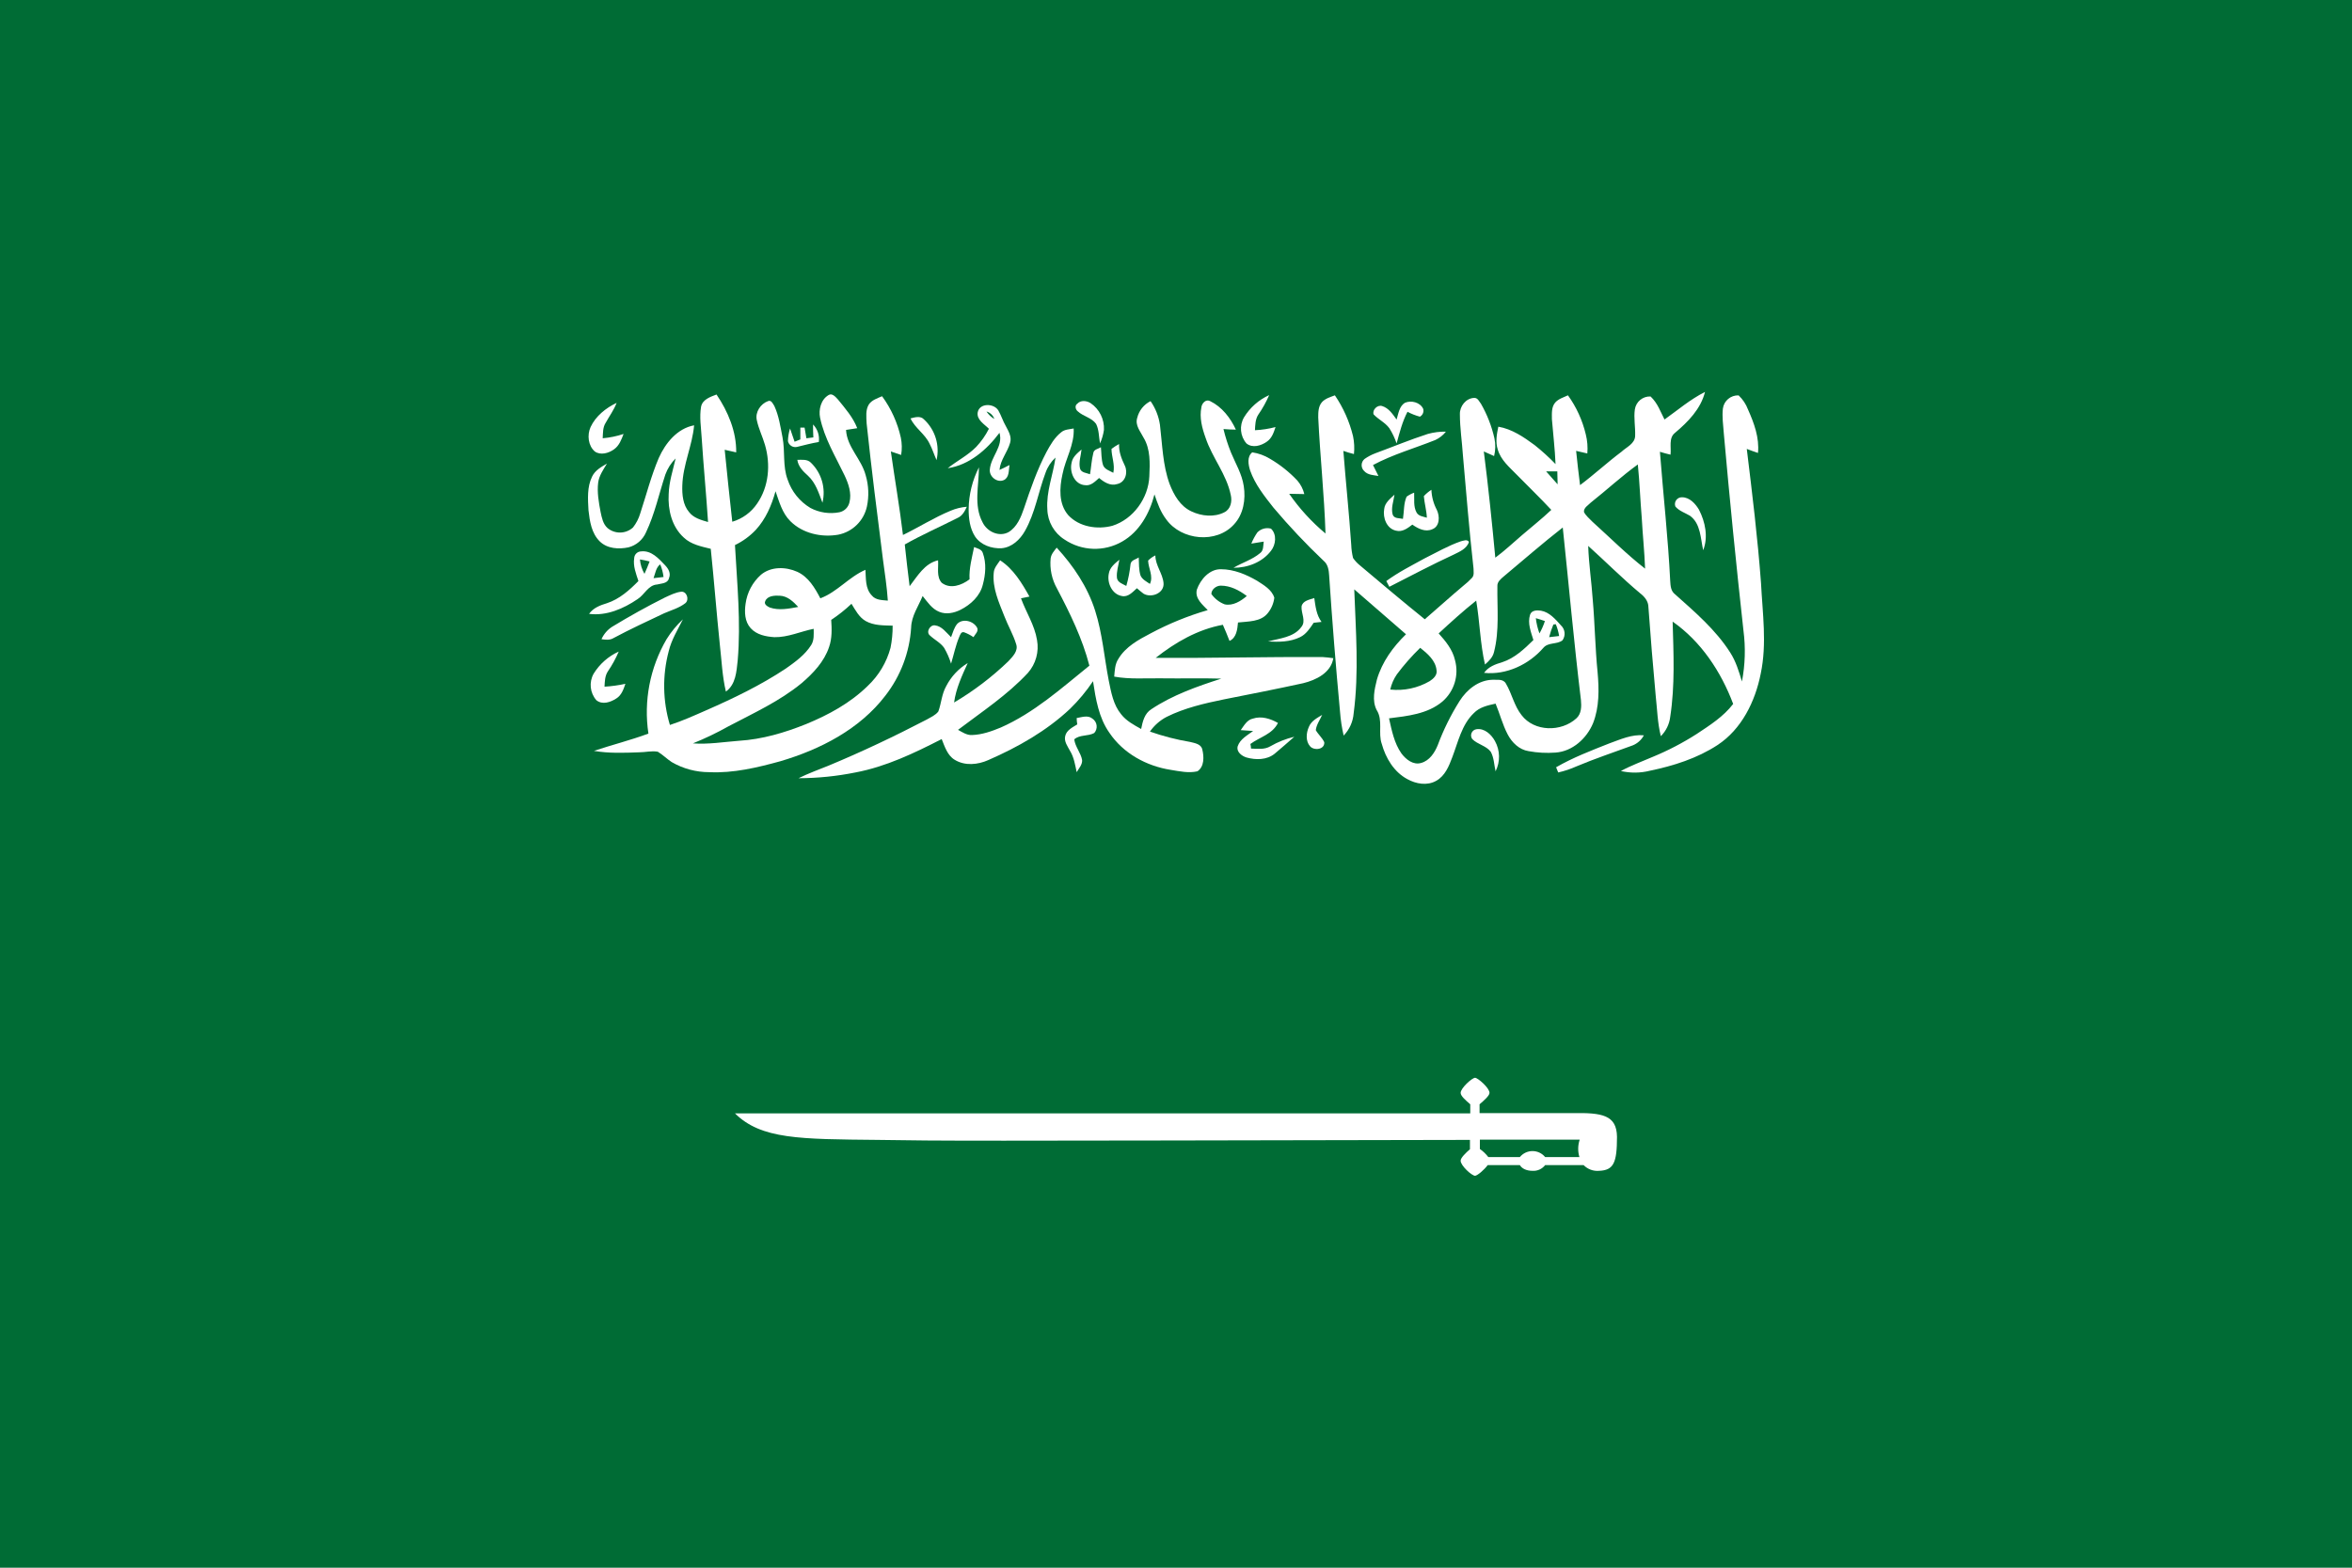
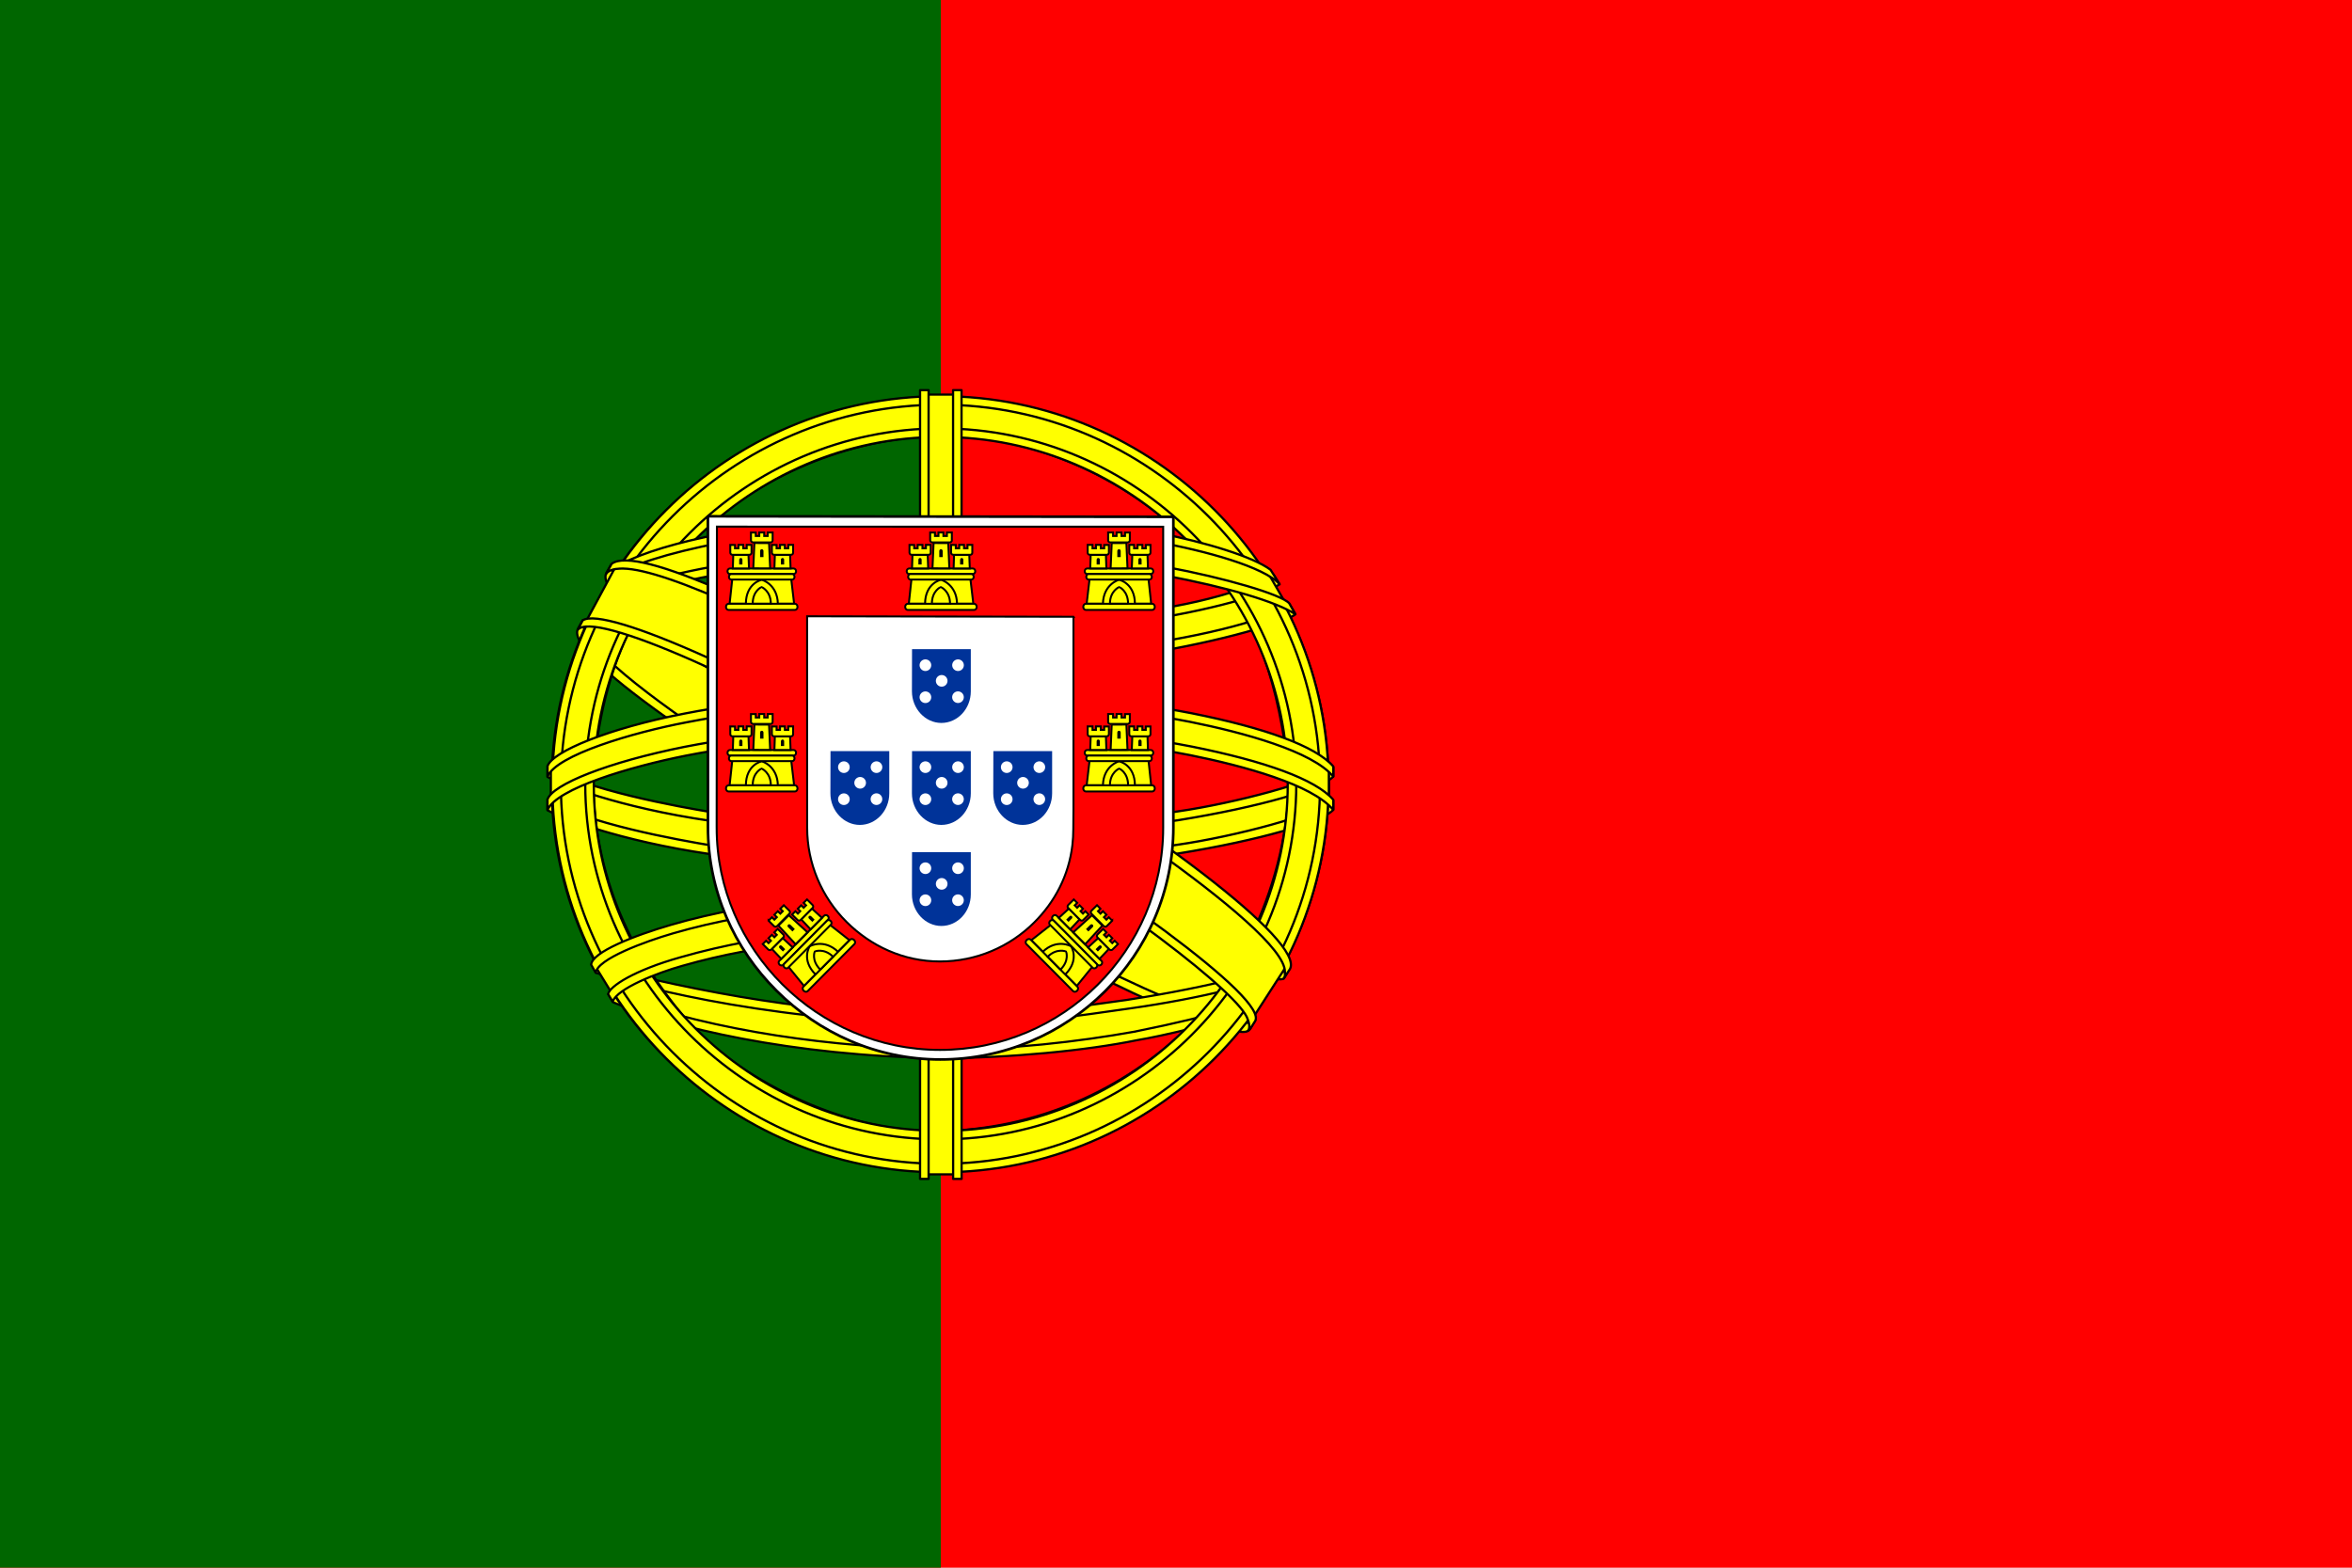
- <svg xmlns="http://www.w3.org/2000/svg" viewBox="0 0 900 600">
-   <path d="M900 600V0H0v600z" fill="#006c35" />
-   <path d="M636.911 160.576c5.1-3.635 9.844-7.712 15.52-10.576-1.622 6.5-6.486 11.457-11.466 15.644-2.548 1.983-1.39 5.618-1.738 8.372a56.044 56.044 0 0 1-4.053-1.1c1.274 16.525 3.127 32.94 3.938 49.465.115 1.873.231 3.856 1.853 5.068 7.643 6.83 15.519 13.55 21.078 22.253 2.2 3.416 3.359 7.271 4.517 11.127a61.162 61.162 0 0 0 .579-19.5q-4.168-37.677-7.528-75.575c-.231-3.085-.695-6.28-.347-9.364a5.831 5.831 0 0 1 6.022-5.068 14.487 14.487 0 0 1 3.591 5.4c2.316 5.178 4.4 10.8 3.821 16.635-1.389-.44-2.779-.991-4.285-1.542 2.085 17.076 4.17 34.152 5.444 51.338.579 11.568 2.316 23.245-.116 34.7-2.085 10.576-7.3 21.262-16.562 27.321-7.76 5.068-16.793 7.932-25.827 9.805a23.722 23.722 0 0 1-11.119.11c3.822-2.093 8.108-3.635 12.161-5.4a105.889 105.889 0 0 0 16.909-8.813c4.981-3.305 10.192-6.61 13.9-11.458-4.633-12.338-12.277-23.906-23.164-31.508.348 12.119.927 24.458-.926 36.466a12.53 12.53 0 0 1-3.591 7.381c-1.274-5.068-1.389-10.356-1.969-15.534a1667.379 1667.379 0 0 1-2.779-33.821c0-2.313-1.506-4.076-3.243-5.4-6.833-5.729-13.2-12.119-19.8-18.068.232 6.941 1.274 13.771 1.738 20.6.81 9.254.926 18.508 1.853 27.762.579 6.5.694 13.33-1.738 19.5-2.432 5.839-7.875 10.8-14.361 11.238a40.258 40.258 0 0 1-10.308-.551c-3.59-.551-6.37-3.3-7.991-6.39-1.969-3.746-3.011-7.932-4.633-11.788-3.011.661-6.138 1.322-8.339 3.636-4.632 4.406-6.022 11.127-8.223 16.855-1.274 3.415-2.779 7.161-6.138 9.034-3.474 1.983-7.76 1.212-11.118-.661-5.1-2.754-8.223-8.042-9.729-13.44-1.506-4.187.579-9.034-1.969-13-1.853-3.636-.811-7.932.116-11.678 1.969-6.72 6.138-12.449 11.118-17.3l-19.8-17.186c.579 15.864 1.853 31.728-.232 47.482a13.782 13.782 0 0 1-3.822 8.483 60.231 60.231 0 0 1-1.39-9.144q-2.431-26.11-4.169-52.219c-.116-1.984-.463-4.187-2.085-5.509a253.1 253.1 0 0 1-19.225-20.381c-3.475-4.406-7.065-8.923-8.918-14.211-.695-2.2-1.274-5.288.81-6.941a18.117 18.117 0 0 1 6.718 2.424 46.865 46.865 0 0 1 10.539 8.372 12.432 12.432 0 0 1 2.664 5.178c-1.969 0-3.822-.11-5.791-.11a77.027 77.027 0 0 0 13.9 15.2c-.463-14.762-2.085-29.635-2.78-44.4 0-1.983 0-4.186 1.39-5.839 1.274-1.432 3.243-1.983 4.98-2.644a47.975 47.975 0 0 1 6.949 15.644 22.379 22.379 0 0 1 .348 6.83c-1.39-.33-2.78-.771-4.054-1.212.927 12.008 2.2 23.907 3.012 35.915a25.351 25.351 0 0 0 .694 5.067 13.023 13.023 0 0 0 2.664 2.865c8.223 6.94 16.446 13.881 24.785 20.6 4.98-4.3 9.844-8.7 14.825-12.889a27.164 27.164 0 0 0 3.242-2.975c.927-.991.58-2.424.58-3.635-1.622-14.432-2.78-28.864-4.054-43.3-.348-5.288-1.158-10.466-1.158-15.644-.116-3.085 2.316-6.169 5.443-6.279 1.39-.111 1.969 1.432 2.664 2.313a47.8 47.8 0 0 1 5.1 13.11 15.148 15.148 0 0 1-.116 6.83c-1.274-.551-2.664-1.212-3.938-1.762 1.738 13.55 3.127 27.1 4.4 40.651 3.591-2.644 6.834-5.728 10.192-8.593 3.706-3.195 7.644-6.279 11.234-9.694-4.285-4.627-8.8-8.924-13.2-13.441-2.779-2.864-6.138-5.618-7.3-9.7-.927-2.864-.348-5.949.232-8.7 5.211.882 9.728 3.966 13.9 7.051a81.426 81.426 0 0 1 7.991 7.271c-.232-5.729-.927-11.457-1.39-17.186 0-2.2-.232-4.627 1.274-6.39 1.274-1.432 3.243-1.983 4.864-2.754a42.312 42.312 0 0 1 6.834 14.983 22.085 22.085 0 0 1 .579 7.271c-1.39-.331-2.9-.661-4.286-.992.464 4.407.927 8.7 1.506 13.11 5.443-4.076 10.424-8.7 15.867-12.779 1.853-1.763 5.212-3.085 5.212-6.17.116-3.305-.579-6.72-.116-10.025a5.818 5.818 0 0 1 6.022-4.957c2.78 2.644 3.822 5.949 5.328 8.813zm-28.259 31.838c-.927.992-2.664 1.873-2.548 3.526.695 1.432 2.084 2.534 3.243 3.745 6.717 6.06 13.087 12.449 20.152 17.958-.232-6.5-.927-12.89-1.274-19.39-.579-6.83-.811-13.661-1.506-20.491-6.254 4.517-11.929 9.805-18.067 14.652zm-17.025-12.008c1.5 1.653 2.9 3.305 4.4 4.958 0-1.653-.116-3.305-.116-4.958zm-16.215 40.211c-1.158.992-2.548 2.093-2.432 3.746-.116 8.373.811 16.966-1.274 25.118-.463 2.093-1.969 3.525-3.474 4.847-1.854-8.042-1.969-16.3-3.359-24.457-4.98 3.966-9.729 8.263-14.361 12.559 2.663 2.975 5.327 6.17 6.254 10.246a15.505 15.505 0 0 1-4.866 15.864c-5.675 4.737-13.319 5.508-20.383 6.39 1.042 4.627 1.968 9.474 4.748 13.44 1.737 2.314 4.517 4.517 7.528 3.636 3.243-.882 5.212-3.966 6.37-6.831a92.105 92.105 0 0 1 8.337-16.855c2.78-4.407 7.3-8.043 12.624-8.153 1.737.11 4.054-.44 5.1 1.432 2.316 3.856 3.127 8.483 6.022 12.119 4.865 6.389 15.172 6.5 20.963 1.212 1.969-1.763 1.969-4.627 1.738-7.051-2.664-21.923-4.633-44.067-6.95-65.99-7.76 6.059-15.057 12.449-22.585 18.728zm-40.883 37.457a16.79 16.79 0 0 0-2.548 5.839 24.763 24.763 0 0 0 15.056-3.195c1.39-.881 3.011-2.313 2.664-4.186-.348-3.746-3.475-6.39-6.254-8.593a85.5 85.5 0 0 0-8.918 10.135zM317.025 151.212c1.389-.882 2.663.661 3.59 1.652 2.78 3.416 5.791 6.831 7.412 11.017-1.39.22-2.895.441-4.285.661.347 6.61 5.907 11.127 7.528 17.406a24.392 24.392 0 0 1 .463 11.9 14.037 14.037 0 0 1-11 10.8c-6.37 1.1-13.551-.441-18.3-5.178-3.127-3.085-4.286-7.491-5.675-11.457-1.506 5.4-3.707 10.576-7.529 14.762a27.175 27.175 0 0 1-7.991 5.839c.811 14.762 2.316 29.525 1.042 44.177-.463 4.186-.694 9.144-4.516 11.9-1.39-5.839-1.622-11.9-2.317-17.957-1.274-12.229-2.2-24.457-3.474-36.686-3.591-.881-7.528-1.652-10.308-4.3-4.633-4.187-6.138-10.687-5.791-16.636.116-4.627 1.622-9.144 2.664-13.66a16.772 16.772 0 0 0-3.938 6.169c-2.432 7.381-4.053 15.093-7.412 22.144a10.061 10.061 0 0 1-6.717 5.728c-3.707.771-8.108.551-11-2.313-3.127-3.085-3.822-7.712-4.285-11.9-.232-4.3-.579-8.924 1.39-12.89 1.158-2.424 3.59-3.746 5.675-4.957-1.39 2.313-3.012 4.627-3.359 7.271-.463 3.745.232 7.6.926 11.237.464 2.2.927 4.627 2.664 6.169a7.42 7.42 0 0 0 9.729-.22 16.114 16.114 0 0 0 2.779-5.4c2.317-7.051 4.17-14.322 7.065-21.153 2.548-5.728 7.065-11.347 13.551-12.559-.695 7.822-4.285 15.093-4.517 23.025-.116 3.526.232 7.382 2.548 10.136 1.737 2.313 4.633 3.084 7.3 3.856-.694-10.687-1.737-21.373-2.432-32.169-.231-3.966-.926-8.042-.231-12.008.579-2.755 3.59-3.746 5.906-4.627 4.4 6.5 7.644 14.211 7.528 22.143-1.5-.33-2.895-.661-4.4-.991.927 9.144 1.853 18.4 2.9 27.541a17.37 17.37 0 0 0 9.5-6.94c4.517-6.5 5.212-14.983 3.011-22.474-.927-3.195-2.432-6.17-3.127-9.475-.7-3.084 1.506-6.279 4.285-7.271 1.274-.55 1.853.992 2.432 1.873 1.738 3.746 2.317 7.932 3.127 12.008 1.043 5.4 0 11.017 1.969 16.195a20.027 20.027 0 0 0 8.687 10.8 16.839 16.839 0 0 0 11.118 1.653 4.991 4.991 0 0 0 3.822-3.746c.926-3.525-.347-7.161-1.853-10.355-3.475-7.272-7.76-14.212-9.381-22.144-.579-2.864.231-6.83 3.243-8.593z" fill="#fff" />
-   <path d="M476.041 159.7a21.934 21.934 0 0 1 9.613-8.483 43.424 43.424 0 0 1-4.169 7.491c-1.159 1.763-1.159 3.966-1.274 5.949a37.754 37.754 0 0 0 7.875-1.212c-.695 2.094-1.39 4.3-3.359 5.619-2.2 1.542-5.443 2.534-7.759.661a8.634 8.634 0 0 1-.927-10.025zm-143.613-4.853c1.158-1.762 3.359-2.423 5.1-3.2a42.347 42.347 0 0 1 7.181 15.865 18.14 18.14 0 0 1 .116 6.61c-1.274-.441-2.664-.882-3.938-1.322 1.5 10.686 3.359 21.262 4.633 31.948 6.138-2.974 11.813-6.61 18.183-9.254a19.963 19.963 0 0 1 6.254-1.542c-.811 1.762-1.737 3.525-3.59 4.3-6.718 3.415-13.551 6.39-20.153 10.136.58 5.288 1.159 10.686 1.854 15.974 3.011-3.856 5.675-8.7 10.886-9.915.232 2.864-.695 6.279 1.39 8.593 3.243 2.534 7.644.991 10.655-1.322-.231-4.186.927-8.263 1.738-12.339 1.274.551 2.895.771 3.358 2.314 1.39 3.856 1.043 8.152 0 12.008-1.042 4.407-4.632 7.712-8.57 9.695-2.432 1.211-5.444 1.872-8.107.771-2.78-1.1-4.517-3.746-6.37-6.059-1.622 3.966-4.286 7.6-4.4 12.118a47.251 47.251 0 0 1-9.845 26c-9.844 12.89-24.9 20.6-40.188 25.119-8.8 2.423-17.952 4.627-27.217 4.186a28.549 28.549 0 0 1-14.362-3.856c-1.853-1.212-3.474-2.864-5.327-3.966-2.316-.441-4.749.22-7.181.22-5.791.221-11.581.441-17.256-.55 6.949-2.314 14.013-4.077 20.847-6.611a55.378 55.378 0 0 1 6.949-36.134 37.351 37.351 0 0 1 6.254-7.6c-1.969 3.966-4.4 7.822-5.444 12.229a51.829 51.829 0 0 0 .464 28.2c4.748-1.542 9.381-3.635 13.9-5.618 10.539-4.627 20.847-9.585 30.459-15.974 3.591-2.534 7.3-5.178 9.729-9.034 1.158-1.873.927-4.076.927-6.169-4.981.991-9.845 3.305-15.057 3.194-3.242-.22-6.717-.881-9.033-3.415s-2.432-6.169-1.969-9.364a18.062 18.062 0 0 1 5.906-11.127c3.822-3.195 9.5-3.085 13.9-1.1 4.286 1.984 6.718 6.17 8.8 10.136 6.485-2.424 10.886-8.152 17.256-10.907.232 3.305-.116 7.161 2.432 9.805 1.506 1.873 4.054 1.763 6.139 1.983-.348-5.288-1.158-10.466-1.853-15.644-2.2-17.3-4.4-34.7-6.254-52.109-.116-2.533-.464-5.177.81-7.271zm-39.609 75.245c-.579 1.211.811 1.983 1.737 2.423 3.475 1.212 7.3.441 10.887-.22-1.853-1.983-4.054-4.186-7.065-4.3-1.969-.11-4.748 0-5.559 2.094zm25.248 7.16c.232 3.526.347 7.051-.811 10.356-1.853 5.619-6.138 10.136-10.539 13.881-8.455 6.941-18.415 11.458-28.028 16.525a116.5 116.5 0 0 1-13.55 6.5c5.906.441 11.813-.551 17.6-.991 8.918-.551 17.488-3.085 25.711-6.39 8.571-3.525 16.909-8.042 23.627-14.652a31.11 31.11 0 0 0 8.686-14.542 41.364 41.364 0 0 0 .811-8.483c-3.475-.11-7.181 0-10.308-1.763-2.548-1.432-3.938-4.186-5.443-6.61a56.986 56.986 0 0 1-7.76 6.169zm94.159-82.735c1.274-1.432 3.59-1.212 5.1-.221a11.663 11.663 0 0 1 5.1 10.246 19.248 19.248 0 0 1-1.506 5.178c-.463-2.534-.347-5.178-1.5-7.491-1.737-2.424-4.98-2.865-7.065-4.848-.824-.661-1.171-2.203-.129-2.864z" fill="#fff" />
-   <path d="M459.711 155.839c.232-1.543 1.737-3.195 3.359-2.314 4.517 2.2 7.759 6.39 9.844 10.907-1.621 0-3.243-.11-4.748-.22a63.172 63.172 0 0 0 2.895 9.033c1.737 4.187 4.17 8.153 4.864 12.78.811 5.067-.115 10.8-3.706 14.652-6.717 7.491-20.152 6.169-25.943-1.873-2.2-2.864-3.358-6.169-4.517-9.584-1.853 7.271-5.79 14.321-12.392 18.067a20.858 20.858 0 0 1-22-.771 14.1 14.1 0 0 1-6.6-11.568c-.463-6.83 2.2-13.22 3.127-19.83a14.493 14.493 0 0 0-3.822 5.839c-2.779 7.381-3.937 15.313-7.875 22.254-1.853 3.3-4.98 6.279-8.918 6.61-3.822.22-7.992-1.212-10.192-4.517-1.969-3.085-2.432-6.83-2.432-10.466a36.283 36.283 0 0 1 3.938-15.974c0 6.94-2.085 14.542 1.389 21.042 1.738 3.635 6.37 5.728 9.961 3.745 3.243-1.983 4.748-5.728 5.906-9.143 2.433-7.272 4.98-14.653 8.571-21.483 1.5-2.754 3.127-5.619 5.675-7.6 1.274-1.1 3.127-1.1 4.748-1.432.348 6.17-3.127 11.568-4.285 17.517-1.158 5.178-1.506 11.347 2.2 15.644 4.169 4.516 11.118 5.618 16.909 4.076 7.991-2.534 13.782-10.576 14.13-18.949.231-4.958.463-10.356-2.2-14.762-1.158-2.314-3.359-4.738-2.432-7.6a9.691 9.691 0 0 1 5.1-6.39 21.348 21.348 0 0 1 3.59 9.034c.927 7.6 1.042 15.423 3.706 22.694 1.622 4.187 4.054 8.483 8.339 10.466 3.938 1.873 8.8 2.314 12.624.331 2.432-1.212 3.011-4.186 2.432-6.61-1.621-7.932-7.064-14.212-9.612-21.813-1.39-3.856-2.433-7.822-1.622-11.788zm77.829-1.653c2.432-1.1 5.907-.22 7.065 2.314a2.616 2.616 0 0 1-1.274 2.974 22.19 22.19 0 0 1-4.749-1.872c-1.968 3.745-3.011 7.932-4.169 12.118a27.292 27.292 0 0 0-2.78-5.839c-1.621-2.2-4.169-3.305-6.022-5.288-.579-1.763 1.5-3.746 3.243-3.195 2.548.771 4.053 3.085 5.559 5.178.695-2.313 1.042-5.068 3.127-6.39zm-311.548 9.254c1.969-4.186 5.791-7.271 9.961-9.254-1.043 2.755-2.78 5.068-4.17 7.6-1.158 1.763-1.042 3.966-1.158 5.949a34.345 34.345 0 0 0 7.991-1.653c-.81 2.094-1.621 4.407-3.59 5.839-2.085 1.543-5.212 2.424-7.412.882-2.548-2.203-3.014-6.278-1.622-9.363z" fill="#fff" />
-   <path d="M374.122 157.822c.695-3.636 6.139-3.526 7.876-.771 1.158 1.983 1.737 4.076 2.895 6.059 1.043 1.983 2.317 4.076 1.622 6.39-1.043 3.635-3.706 6.5-4.054 10.355 1.274-.551 2.548-1.212 3.822-1.873-.347 1.983 0 4.627-2.085 5.729-2.548 1.212-5.675-1.212-5.443-3.966.347-4.957 5.212-8.813 3.706-14.1-4.864 6.5-11.582 12.338-19.805 13.55 3.591-2.864 7.644-4.847 10.887-8.152a29.28 29.28 0 0 0 4.865-6.941c-1.738-1.762-4.749-3.415-4.286-6.279zm3.359-.331a9.135 9.135 0 0 0 3.011 2.865 4.5 4.5 0 0 0-3.011-2.865zm-29.07 2.644c1.737-.44 3.822-1.1 5.212.441a16.253 16.253 0 0 1 4.748 15.534c-.926-2.094-1.621-4.3-2.664-6.28-1.737-3.746-5.559-5.949-7.3-9.7zm-37.293 2.314a8.03 8.03 0 0 1 2.2 6.72c-2.779.441-5.559 1.212-8.338 1.873a2.889 2.889 0 0 1-3.475-2.2 17.682 17.682 0 0 1 .811-4.848c.579 1.653 1.158 3.3 1.737 5.068.695-.331 1.506-.551 2.2-.881v-4.517h1.621c.232 1.322.463 2.754.695 4.076.926-.11 1.737-.22 2.664-.331-.116-1.652-.116-3.305-.116-4.957zm235.224 3.635a24.528 24.528 0 0 1 6.949-.881 11.169 11.169 0 0 1-4.053 3.195c-7.992 3.195-16.215 5.508-23.859 9.584.695 1.433 1.39 2.755 2.085 4.187-1.853-.331-4.054-.331-5.443-1.873a3.089 3.089 0 0 1 .115-4.627 18.561 18.561 0 0 1 4.17-2.2c6.6-2.424 13.2-5.178 20.036-7.382zm-121.029 5.729a21.484 21.484 0 0 1 2.9-1.873c-.116 2.975.926 5.619 2.2 8.263s.232 6.389-2.895 7.05c-2.664.882-5.1-.771-6.949-2.313-1.506 1.322-3.127 3.085-5.328 2.754-4.053-.22-6.022-4.957-5.211-8.483.347-2.313 2.2-3.745 3.822-5.178-.232 2.424-1.159 4.848-.58 7.271.464 1.653 2.433 1.653 3.822 2.2.464-2.644.579-5.4 1.274-8.153.232-1.432 1.969-1.542 2.9-2.2.231 2.314.116 4.627.811 6.83.579 1.653 2.548 2.2 3.937 2.975.695-3.195-.695-6.169-.695-9.144zM305.1 176c1.738 0 3.822-.33 5.212 1.1a16.016 16.016 0 0 1 4.4 15.313c-1.39-3.635-2.548-7.6-5.559-10.355-1.853-1.652-3.71-3.525-4.053-6.058zm239.737 13.881a14.985 14.985 0 0 1 2.895-2.424 17.881 17.881 0 0 0 2.085 7.712c1.158 2.423 1.158 6.279-1.738 7.381-2.663 1.212-5.443-.221-7.644-1.763-1.737 1.322-3.821 2.975-6.254 2.314-3.59-.772-5.1-4.958-4.517-8.263.232-2.424 2.317-3.966 3.938-5.508-.347 2.534-1.39 5.067-.695 7.6.579 1.653 2.548 1.322 3.938 1.653.463-2.865.232-5.839 1.39-8.483a11.861 11.861 0 0 1 2.895-1.542c.116 2.533-.347 5.288.927 7.6.811 1.432 2.548 1.542 3.938 1.983-.116-2.754-.927-5.508-1.159-8.262zm96.243 3.966a2.617 2.617 0 0 1 2.548-3.526c2.9 0 5.1 2.424 6.486 4.737 2.432 4.738 3.59 10.466 1.622 15.534-1.043-4.517-.927-10.246-5.1-13.22-1.853-1.1-4.054-1.763-5.56-3.525zm-159.943 9.915a5.338 5.338 0 0 1 5.212-1.433c2.316 2.2 1.853 6.17 0 8.483-3.359 4.407-8.918 6.5-14.361 6.5 3.358-1.983 7.18-3.085 10.192-5.618 1.389-.992 1.158-2.865 1.389-4.407-1.621.22-3.243.551-4.748.771a22.265 22.265 0 0 1 2.316-4.3zm77.829 3.415c1.043-.221 2.432-.882 3.127.22-.81 2.644-3.59 3.746-5.791 4.847-8.338 3.856-16.446 8.153-24.669 12.339-.347-.771-.81-1.432-1.158-2.2 4.633-3.415 9.729-5.949 14.709-8.7 4.633-2.314 9.034-4.848 13.782-6.5zm-156.932 6.5c.232-1.653 1.39-2.865 2.317-4.077 6.369 6.941 11.813 14.983 14.708 24.127 2.78 8.7 3.475 17.847 5.212 26.771.927 4.517 1.737 9.254 4.749 12.889 1.968 2.534 4.864 4.076 7.644 5.619.579-2.865 1.274-5.949 3.937-7.6 8.107-5.4 17.489-8.7 26.754-11.677-7.528-.221-15.172 0-22.7-.111-6.138-.11-12.277.441-18.3-.661.231-2.313.231-4.737 1.621-6.83 2.78-4.627 7.644-7.271 12.277-9.695a113.428 113.428 0 0 1 21.889-8.923c-1.969-2.093-4.98-4.407-4.169-7.822 1.39-3.966 4.864-7.932 9.265-7.822 4.865 0 9.613 1.983 13.782 4.407 2.548 1.652 5.675 3.415 6.6 6.5a11.511 11.511 0 0 1-2.548 5.949c-2.664 3.305-7.412 3.084-11.35 3.525-.232 2.644-.579 5.839-3.243 7.051a138.064 138.064 0 0 0-2.548-6.17c-9.613 1.763-18.183 6.72-25.711 12.669 21.31.111 42.505-.44 63.815-.33 1.39.11 2.779.22 4.169.441-.926 5.618-6.6 8.372-11.581 9.584-10.076 2.2-20.153 4.187-30.229 6.17-7.528 1.542-15.172 3.305-22 6.72a17.906 17.906 0 0 0-6.37 5.618 92.647 92.647 0 0 0 15.4 3.966c1.737.441 4.169.771 4.633 2.865.694 2.754.81 6.61-1.854 8.372-3.358.772-6.833 0-10.191-.55-9.266-1.433-18.184-6.28-23.511-14.212-4.054-5.729-5.212-12.89-6.254-19.72a66.174 66.174 0 0 1-8.8 10.576c-9.034 8.483-19.921 14.652-31.271 19.61-3.938 1.763-8.918 2.313-12.856-.11-2.779-1.653-3.822-5.068-4.98-7.932-10.539 5.4-21.31 10.576-33.008 12.779a111.33 111.33 0 0 1-21.773 2.2c3.822-1.873 7.759-3.305 11.581-4.847 12.74-5.288 25.248-11.237 37.525-17.627 1.506-.881 3.359-1.652 4.4-3.084 1.158-3.195 1.274-6.61 3.011-9.695a22.076 22.076 0 0 1 8.223-8.814c-2.2 4.848-4.516 9.805-5.211 15.093a112.433 112.433 0 0 0 20.731-15.754c1.621-1.762 3.938-3.966 3.011-6.61-1.158-3.745-3.127-7.05-4.517-10.686-2.084-5.288-4.632-10.8-4.053-16.635.115-1.873 1.5-3.305 2.432-4.737 5.1 3.3 8.339 8.7 11.234 13.881-1.042.22-2.2.44-3.243.661 1.969 5.4 5.212 10.245 6.138 15.974a14.976 14.976 0 0 1-3.474 12.559c-7.876 8.483-17.6 14.873-26.754 21.813 1.622.882 3.359 2.093 5.328 1.983 3.822-.11 7.528-1.432 11-2.864 12.74-5.619 23.164-14.983 33.935-23.686-2.664-10.356-7.412-20.05-12.393-29.525a19.652 19.652 0 0 1-2.432-11.567zm61.5 13.66a11.091 11.091 0 0 0 5.1 3.966c3.127.661 6.138-1.211 8.455-3.194-2.9-2.2-6.255-3.966-9.961-3.966-1.737 0-3.59 1.432-3.59 3.194zm-220.864-13.66a2.727 2.727 0 0 1 2.664-2.644c3.938-.441 6.717 2.754 9.149 5.288 1.274 1.322 2.317 3.084 1.506 4.957-.463 2.093-2.9 1.983-4.517 2.424-3.474.22-4.864 3.966-7.528 5.618-5.328 3.636-11.929 6.5-18.531 5.619 1.622-2.314 4.286-3.305 6.834-4.076 4.748-1.543 8.57-4.958 12.045-8.483-.927-2.864-2.085-5.729-1.622-8.7zm2.2.44a13.389 13.389 0 0 0 1.737 5.509 81.937 81.937 0 0 0 1.969-4.738 36.657 36.657 0 0 0-3.705-.771zm5.211 7.161c1.274-.11 2.548-.33 3.822-.44a17.649 17.649 0 0 0-1.274-4.848c-1.621 1.212-1.853 3.415-2.548 5.288z" fill="#fff" />
-   <path d="M439.327 214.558a9.711 9.711 0 0 1 2.78-1.983c0 3.856 2.779 6.83 3.127 10.576.347 3.856-4.633 5.839-7.644 4.076-.926-.661-1.737-1.432-2.548-2.093-1.621 1.432-3.359 3.525-5.791 2.975-3.706-.661-5.675-4.958-4.98-8.483.348-2.424 2.316-3.966 4.054-5.4-.348 2.314-1.158 4.517-.927 6.941.232 1.763 2.2 2.314 3.59 3.085a48.835 48.835 0 0 0 1.622-8.373c.232-1.542 2.085-1.763 3.127-2.534.116 2.314 0 4.737.695 6.941.695 1.542 2.316 2.313 3.59 3.195 1.39-2.975-.579-5.949-.695-8.924zm-184.844 14.101c1.969-.881 4.054-1.983 6.255-2.2 2.084-.11 3.127 3.085 1.5 4.407-2.432 1.873-5.327 2.644-8.107 3.856-6.486 3.084-12.972 6.059-19.341 9.474-1.39.881-3.128.661-4.633.441a10.975 10.975 0 0 1 4.053-4.738c6.723-4.079 13.44-7.824 20.273-11.24zm243.563 3.416c.464-2.2 3.012-2.534 4.865-3.195.463 3.195.811 6.5 2.779 9.144-1.042.11-2.084.22-3.011.33-1.39 2.093-2.895 4.407-5.212 5.508-3.822 1.873-8.107 1.873-12.276 1.653 4.4-1.212 9.844-1.542 12.74-5.508 1.969-2.314-.116-5.288.115-7.932zm87.442 3.194c.579-1.762 2.664-1.762 4.17-1.542 3.243.551 5.559 3.305 7.644 5.619a4.338 4.338 0 0 1 .579 5.728c-2.085 1.653-5.444.661-7.3 2.865-5.559 6.389-14.129 10.466-22.7 9.584 1.622-2.313 4.285-3.305 6.949-4.076 4.749-1.542 8.455-5.068 11.929-8.483-.926-3.085-2.316-6.39-1.274-9.695zm2.2 1.322a25.272 25.272 0 0 0 1.39 5.839 24.707 24.707 0 0 0 2.084-4.737c-1.157-.441-2.431-.771-3.473-1.102zm6.717 2.424a34.2 34.2 0 0 0-1.621 4.847c1.274-.11 2.548-.33 3.822-.44a20.233 20.233 0 0 0-1.274-4.517c-.232 0-.694.11-.926.11zm-228.042-.33c2.2-2.094 6.138-.992 7.528 1.542.695 1.432-.811 2.534-1.39 3.635a15.8 15.8 0 0 0-3.59-1.872c-1.159-.331-1.506.991-1.854 1.762-1.389 3.3-2.084 6.831-3.127 10.246a28.519 28.519 0 0 0-2.663-6.059c-1.39-1.983-3.707-3.085-5.444-4.738-1.621-1.322.116-4.186 1.969-3.855 2.664.33 4.285 2.754 6.138 4.516.695-1.762 1.159-3.745 2.433-5.177zm-139.212 19.169a21.931 21.931 0 0 1 9.612-8.483 44.366 44.366 0 0 1-4.169 7.6c-1.158 1.763-1.158 3.856-1.274 5.839a49.825 49.825 0 0 0 7.991-1.1c-.695 2.093-1.5 4.406-3.474 5.618-2.2 1.432-5.328 2.534-7.644.661a8.857 8.857 0 0 1-1.042-10.135zm184.843 16.965c1.969-.33 4.286-1.211 6.023.221a3.668 3.668 0 0 1 .695 5.508c-2.432 1.322-5.559.551-7.644 2.424.347 2.864 2.548 5.178 3.011 7.932.116 1.763-1.274 3.195-2.084 4.627-.58-2.754-1.043-5.729-2.548-8.152-.927-1.763-2.317-3.526-1.854-5.619.464-2.314 2.9-3.415 4.633-4.517a14.443 14.443 0 0 1-.232-2.424zm88.832 3.416c.927-2.314 3.127-3.416 5.1-4.627-.811 1.872-2.2 3.745-2.432 5.838.926 1.653 2.432 2.865 3.243 4.628.231 2.864-3.938 3.305-5.444 1.542-1.737-1.983-1.5-5.068-.463-7.381zM479.4 275.04c3.243-1.1 6.717 0 9.613 1.652-2.085 4.3-6.949 5.4-10.54 8.042a9.2 9.2 0 0 1 .232 1.763c2.548.11 5.212.441 7.412-.881a34.305 34.305 0 0 1 9.15-3.636c-2.548 2.2-4.98 4.407-7.528 6.5-3.012 2.424-7.181 2.424-10.771 1.432-1.737-.55-3.938-2.093-3.359-4.3.927-2.754 3.706-4.187 5.907-5.839-1.622-.11-3.127-.22-4.749-.331 1.274-1.758 2.433-3.962 4.633-4.402zm83.967 7.822a2.378 2.378 0 0 1 1.506-3.746c3.127-.551 5.791 1.983 7.181 4.517a12.389 12.389 0 0 1 .231 11.567c-.579-2.533-.579-5.177-1.853-7.491-1.737-2.313-4.98-2.754-7.065-4.847zm52.465 1.652c4.286-1.542 8.571-3.525 13.2-3.085a8.414 8.414 0 0 1-4.285 3.856c-7.18 2.644-14.477 5.068-21.542 8.043a36.523 36.523 0 0 1-6.949 2.313c-.231-.661-.579-1.322-.81-1.983 6.485-3.746 13.434-6.39 20.383-9.144zm-13.997 141.514h-35.672v-3.382c1.611-1.393 3.8-3.283 3.8-4.377 0-1.89-4.487-5.769-5.523-5.769-1.151 0-5.523 3.979-5.523 5.769 0 1.194 1.956 2.885 3.567 4.277l.115.1v3.481H281.25c10.011 9.947 24.855 9.848 54.658 10.146 26.581.4 26.466.4 226.573 0v3.581c-1.611 1.393-3.567 3.283-3.567 4.377 0 1.89 4.257 5.769 5.523 5.769.806 0 3.452-2.188 4.833-4.078h12.312c.806 1.392 2.647 2.188 4.833 2.188a5.645 5.645 0 0 0 4.833-2.188h14.729a7.361 7.361 0 0 0 5.869 2.188c5.638-.2 6.9-3.083 6.9-13.03-.115-8.356-5.753-9.251-16.915-9.052zm2.531 16.81h-13.118a6.247 6.247 0 0 0-9.665 0H569.5a14.382 14.382 0 0 0-3.222-3.083v-3.581h38.2a11.008 11.008 0 0 0-.112 6.664z" fill="#fff" />
+ <svg xmlns="http://www.w3.org/2000/svg" xmlns:xlink="http://www.w3.org/1999/xlink" width="600" height="400">
+   <rect width="600" height="400" fill="#f00" />
+   <rect width="240" height="400" fill="#060" />
+   <g fill="#ff0" fill-rule="evenodd" stroke="#000" stroke-width="0.573" stroke-linecap="round" stroke-linejoin="round">
+     <path d="m318.24,262.04c-30.21-0.91-168.74-87.38-169.69-101.15l7.65-12.757c13.741,19.966,155.36,104.06,169.27,101.08l-7.23,12.823" />
+     <path d="m154.59,146.4c-2.71,7.294,36.149,31.318,82.903,59.754,46.752,28.434,87.065,46.006,90.053,43.486,0.183-0.325,1.47-2.541,1.352-2.523-0.56,0.844-1.923,1.11-4.051,0.497-12.631-3.643-45.575-18.765-86.374-43.506-40.798-24.743-76.294-47.544-81.811-57.232-0.384-0.671-0.657-1.896-0.601-2.849l-0.134-0.002-1.175,2.053-0.161,0.322h-0.001zm164.36,116.04c-0.512,0.93-1.468,0.96-3.282,0.761-11.3-1.251-45.589-17.925-86.162-42.213-47.21-28.26-86.2-54.01-81.97-60.74l1.151-2.035,0.227,0.071c-3.804,11.405,76.948,57.578,81.702,60.522,46.724,28.947,86.115,45.851,89.601,41.458l-1.268,2.181v-0.002z" />
+     <path d="m240.17,169.23c30.237-0.239,67.55-4.132,89.023-12.69l-4.627-7.517c-12.692,7.025-50.21,11.644-84.652,12.335-40.736-0.375-69.49-4.168-83.897-13.835l-4.367,8.005c26.484,11.207,53.623,13.587,88.52,13.703" />
+     <path d="m330.44,156.71c-0.739,1.182-14.743,6.011-35.373,9.575-13.988,2.132-32.234,3.955-55.004,3.978-21.633,0.02-39.305-1.52-52.684-3.333-21.656-3.396-32.833-8.12-36.965-9.79,0.395-0.786,0.649-1.337,1.03-2.071,11.895,4.736,23.124,7.592,36.279,9.616,13.291,1.8,30.75,3.362,52.276,3.342,22.664-0.023,40.709-1.984,54.616-4.053,21.155-3.412,32.711-7.803,34.334-9.842l1.494,2.579h-0.002zm-4.06-7.623c-2.293,1.841-13.718,5.893-33.819,9.103-13.415,1.923-30.472,3.643-52.265,3.664-20.704,0.02-37.619-1.375-50.485-3.249-20.414-2.666-31.279-7.475-35.196-8.878,0.39-0.674,0.787-1.342,1.194-2.014,3.048,1.535,13.533,5.791,34.226,8.722,12.72,1.804,29.661,3.148,50.262,3.127,21.69-0.022,38.553-1.776,51.883-3.688,20.205-2.78,31.077-7.947,32.728-9.241l1.473,2.451v0.002z" />
+     <path d="m140.88,205.66c18.598,10.003,59.905,15.044,98.994,15.391,35.591,0.056,81.958-5.502,99.297-14.69l-0.477-10.012c-5.425,8.477-55.113,16.609-99.206,16.276-44.093-0.333-85.038-7.143-98.687-15.959l0.079,8.991" />
+     <path d="m340.12,204.22,0.001,2.387c-2.606,3.116-18.946,7.825-39.437,11.142-15.595,2.391-35.927,4.194-61.262,4.194-24.069,0-43.263-1.716-58.148-4.001-23.529-3.426-38.579-9.426-41.6-11.217l0.013-2.785c9.075,6.033,33.661,10.447,41.917,11.798,14.788,2.27,33.868,3.973,57.817,3.973,25.216,0,45.434-1.791,60.931-4.166,14.701-2.124,35.644-7.646,39.767-11.324h0.001zm0.01-8.492,0.001,2.387c-2.606,3.114-18.946,7.824-39.437,11.14-15.595,2.391-35.927,4.194-61.262,4.194-24.069,0-43.263-1.714-58.148-4.001-23.529-3.425-38.579-9.425-41.6-11.216l0.013-2.785c9.075,6.032,33.661,10.447,41.917,11.796,14.788,2.272,33.868,3.976,57.817,3.976,25.216,0,45.434-1.792,60.931-4.169,14.701-2.124,35.644-7.646,39.767-11.324l0.001,0.002z" />
+     <path d="m239.79,260.32c-42.772-0.255-79.421-11.659-87.16-13.544l5.643,8.834c13.67,5.75,49.424,14.32,81.927,13.371,32.504-0.948,60.91-3.466,80.928-13.211l5.786-9.155c-13.642,6.425-60.068,13.639-87.125,13.705" />
+     <path stroke-width="0.55" d="m323.3,253.72c-0.85,1.299-1.717,2.582-2.596,3.829-9.442,3.329-24.319,6.824-30.597,7.844-12.824,2.642-32.665,4.594-50.274,4.603-37.89-0.555-68.905-7.972-83.496-14.299l-1.177-2.024,0.192-0.304,1.997,0.774c25.948,9.283,55.091,12.987,82.698,13.652,17.538,0.062,35.095-2.01,49.292-4.549,21.771-4.362,30.574-7.65,33.275-9.14l0.687-0.385h-0.001zm5.017-8.275c0.022,0.026,0.044,0.05,0.065,0.078-0.636,1.073-1.291,2.165-1.962,3.262-5.036,1.8-18.702,5.799-38.659,8.589-13.149,1.791-21.322,3.526-47.479,4.034-49.015-1.247-80.75-10.831-88.289-13.195l-1.117-2.143c28.406,7.415,57.422,12.592,89.408,13.121,23.931-0.51,34.112-2.272,47.152-4.05,23.271-3.619,34.996-7.45,38.515-8.556-0.044-0.064-0.096-0.131-0.154-0.199l2.523-0.943-0.002,0.002z" />
+     <path d="m328.83,197.76c0.139,28.137-14.26,53.386-25.858,64.525-16.408,15.759-38.163,25.896-63.569,26.363-28.37,0.521-55.12-17.974-62.295-26.099-14.028-15.885-25.449-36.057-25.815-63.243,1.738-30.709,13.793-52.1,31.268-66.769s40.743-21.813,60.121-21.302c22.358,0.59,48.475,11.558,66.521,33.332,11.823,14.266,16.943,29.748,19.627,53.193zm-89.186-96.342c54.485,0,99.296,44.338,99.296,98.703,0,54.364-44.811,98.704-99.296,98.704s-98.924-44.339-98.924-98.704,44.439-98.703,98.924-98.703" />
+     <path d="m239.91,101.08c54.534,0,99.011,44.483,99.011,99.022,0,54.538-44.478,99.02-99.011,99.02-54.534,0-99.011-44.481-99.011-99.02s44.478-99.022,99.011-99.022zm-96.832,99.022c0,53.26,43.736,96.842,96.832,96.842,53.097,0,96.833-43.582,96.833-96.842,0-53.262-43.737-96.844-96.833-96.844s-96.832,43.584-96.832,96.844z" />
+     <path d="m239.99,109.31c49.731,0,90.693,40.821,90.693,90.704,0,49.884-40.963,90.703-90.693,90.703s-90.693-40.819-90.693-90.703c0-49.883,40.964-90.704,90.693-90.704zm-88.515,90.703c0,48.685,39.979,88.524,88.515,88.524s88.515-39.839,88.515-88.524c0-48.686-39.978-88.525-88.515-88.525-48.536,0-88.515,39.839-88.515,88.525z" />
+     <path d="m243.98,100.68-8.485,0,0.01,198.96,8.515,0z" />
+     <path d="m243.13,99.546h2.16l0.018,201.25h-2.162l-0.016-201.25zm-8.421,0.002h2.177l0.003,201.25h-2.178v-201.25z" />
+     <path d="m338.99,203.935,0-7.355-5.99-5.58-34-9-49-5-59,3-42,10-8.48,6.28,0,7.357l21.48-9.637,51-8h49l36,4,25,6z" />
+     <path d="m239.95,184.77c23.383-0.043,46.07,2.215,64.065,5.719,18.569,3.712,31.637,8.356,36.105,13.571l-0.005,2.582c-5.388-6.49-22.973-11.248-36.518-13.968-17.858-3.474-40.393-5.717-63.647-5.674-24.538,0.046-47.387,2.37-64.984,5.803-14.12,2.802-32.951,8.368-35.302,13.858v-2.689c1.291-3.8,15.313-9.479,34.984-13.417,17.729-3.457,40.62-5.742,65.302-5.786zm0.01-8.492c23.383-0.042,46.07,2.217,64.065,5.719,18.569,3.714,31.637,8.356,36.105,13.571l-0.005,2.582c-5.388-6.489-22.973-11.247-36.518-13.966-17.858-3.476-40.393-5.718-63.647-5.674-24.538,0.044-47.276,2.37-64.875,5.801-13.626,2.583-33.226,8.37-35.412,13.86v-2.691c1.291-3.759,15.597-9.641,34.985-13.417,17.729-3.457,40.62-5.74,65.302-5.786z" />
+     <path d="m239.48,132.96c36.849-0.184,68.99,5.152,83.695,12.685l5.364,9.279c-12.781-6.888-47.456-14.05-89.005-12.979-33.854,0.208-70.027,3.727-88.176,13.41l6.404-10.709c14.895-7.724,50.022-11.643,81.72-11.684" />
+     <path d="m239.97,140.62c21.017-0.056,41.325,1.13,57.476,4.044,15.041,2.799,29.385,7.001,31.436,9.26l1.59,2.81c-4.988-3.257-17.401-6.884-33.339-9.906-16.006-3.008-36.3-4.005-57.2-3.95-23.722-0.081-42.152,1.171-57.969,3.929-16.728,3.13-28.334,7.601-31.197,9.726l1.558-2.97c5.563-2.838,14.39-6.259,29.223-8.93,16.357-2.988,34.983-3.884,58.423-4.013h-0.001zm-0.009-8.484c20.113-0.053,39.972,1.068,55.452,3.851,12.209,2.377,24.283,6.087,28.704,9.389l2.326,3.695c-3.954-4.395-18.836-8.559-31.974-10.892-15.361-2.649-34.395-3.698-54.508-3.866-21.108,0.059-40.615,1.352-55.752,4.108-14.441,2.748-23.76,6.002-27.703,8.543l2.045-3.087c5.441-2.865,14.232-5.495,25.303-7.646,15.249-2.776,34.876-4.036,56.108-4.095z" />
+     <path d="m289.15,241.26c-18.218-3.401-36.469-3.895-49.217-3.745-61.407,0.72-81.244,12.609-83.665,16.209l-4.589-7.481c15.634-11.332,49.073-17.687,88.587-17.037,20.518,0.336,38.224,1.699,53.119,4.583l-4.236,7.473" />
+     <path stroke-width="0.55" d="m239.58,236.46c17.082,0.255,33.849,0.96,50.033,3.978l-1.172,2.069c-15.031-2.775-31.055-3.837-48.803-3.75-22.663-0.177-45.585,1.939-65.541,7.667-6.297,1.752-16.721,5.801-17.784,9.146l-1.166-1.923c0.336-1.977,6.636-6.081,18.414-9.39,22.858-6.546,44.239-7.649,66.019-7.799v0.002zm0.775-8.596c17.698,0.331,35.975,1.149,53.74,4.668l-1.221,2.154c-16.042-3.185-31.369-4.247-52.415-4.57-22.735,0.041-46.851,1.663-68.778,8.037-7.079,2.062-19.297,6.52-19.704,10.05l-1.166-2.066c0.265-3.206,10.842-7.388,20.358-10.156,22.096-6.424,46.275-8.076,69.186-8.117z" />
+     <path d="M327.58,247.38,320.201,258.829,299,240,244,203,182,169,149.81,157.99,156.67,145.27,159,144l20,5,66,34,38,24,32,23,13,15z" />
+     <path d="m148.65,158.29c5.646-3.829,47.139,14.655,90.555,40.834,43.301,26.254,84.677,55.921,80.942,61.473l-1.228,1.932-0.564,0.445c0.121-0.086,0.743-0.848-0.061-2.906-1.845-6.07-31.195-29.491-79.894-58.895-47.475-28.309-87.041-45.371-90.997-40.494l1.247-2.389h-0.001zm180.44,88.927c3.57-7.052-34.916-36.044-82.632-64.272-48.813-27.666-83.994-43.951-90.42-39.095l-1.428,2.599c-0.012,0.143,0.052-0.177,0.354-0.41,1.169-1.02,3.105-0.951,3.979-0.967,11.065,0.166,42.667,14.709,87.006,40.128,19.428,11.315,82.071,51.491,81.832,62.789,0.017,0.971,0.08,1.171-0.285,1.652l1.594-2.424v-0.002z" />
+   </g>
+   <g>
+     <path fill="#fff" stroke="#000" stroke-width="0.67" stroke-linejoin="bevel" d="m180.6,211.01c0,16.271,6.663,30.987,17.457,41.742,10.815,10.778,25.512,17.579,41.809,17.579,16.381,0,31.247-6.652,42.016-17.389,10.769-10.735,17.443-25.552,17.446-41.88h-0.002v-79.189l-118.74-0.141,0.012,79.278h0.002z" />
+     <path fill="#f00" stroke="#000" stroke-width="0.507" d="m182.82,211.12v0.045c0,15.557,6.441,29.724,16.775,40.009,10.354,10.305,24.614,16.712,40.214,16.712,15.681,0,29.912-6.361,40.222-16.626,10.308-10.265,16.697-24.433,16.699-40.044h-0.002v-76.826l-113.84-0.018-0.07,76.748m91.022-53.747,0.004,48.891-0.041,5.172h0.001c0,1.361-0.082,2.912-0.241,4.233-0.925,7.729-4.48,14.467-9.745,19.708-6.164,6.136-14.671,9.941-24.047,9.941-9.327,0-17.639-3.938-23.829-10.1-6.35-6.32-10.03-14.986-10.03-23.947l-0.013-54.023,67.94,0.123,0.002,0.002z" />
+     <g id="castle3">
+       <g id="castle" fill="#ff0" stroke="#000" stroke-width="0.5">
+         <path stroke="none" d="m190.19,154.43c0.135-5.521,4.052-6.828,4.081-6.847,0.028-0.018,4.231,1.408,4.217,6.899l-8.298-0.051" />
+         <path d="m186.81,147.69-0.682,6.345,4.141,0.009c0.04-5.249,3.974-6.122,4.069-6.103,0.089-0.005,3.989,1.161,4.093,6.103h4.151l-0.75-6.393-15.022,0.038v0.002z" />
+         <path d="m185.85,154.06h16.946c0.357,0,0.649,0.353,0.649,0.784,0,0.43-0.292,0.781-0.649,0.781h-16.946c-0.357,0-0.649-0.351-0.649-0.781,0-0.431,0.292-0.784,0.649-0.784z" />
+         <path d="m192.01,154.03c0.018-3.313,2.262-4.25,2.274-4.248,0.001,0,2.342,0.967,2.361,4.248h-4.634" />
+         <path d="m186.21,145.05h16.245c0.342,0,0.623,0.318,0.623,0.705,0,0.387-0.28,0.705-0.623,0.705h-16.245c-0.342,0-0.623-0.316-0.623-0.705,0-0.386,0.28-0.705,0.623-0.705z" />
+         <path d="m186.55,146.47h15.538c0.327,0,0.595,0.317,0.595,0.704,0,0.388-0.268,0.705-0.595,0.705h-15.538c-0.327,0-0.595-0.317-0.595-0.705,0-0.387,0.268-0.704,0.595-0.704z" />
+         <path d="m191.57,135.88,1.227,0.002v0.871h0.895v-0.891l1.257,0.004v0.887h0.898v-0.891h1.258l-0.002,2.012c0,0.316-0.254,0.52-0.549,0.52h-4.411c-0.296,0-0.57-0.237-0.571-0.527l-0.003-1.988h0.001z" />
+         <path d="m196.19,138.57,0.277,6.451-4.303-0.016,0.285-6.452,3.741,0.017" />
+         <path id="cp1" d="m190.94,141.56,0.131,3.478-4.126,0.002,0.116-3.479h3.879-0.001z" />
+         <use xlink:href="#cp1" x="10.609" />
+         <path id="cp2" d="m186.3,139.04,1.199,0.003v0.872h0.877v-0.893l1.229,0.004v0.889h0.879v-0.893l1.23,0.002-0.002,2.012c0,0.314-0.249,0.519-0.536,0.519h-4.317c-0.289,0-0.558-0.235-0.559-0.526l-0.003-1.989h0.001z" />
+         <use xlink:href="#cp2" x="10.609" />
+         <path fill="#000" stroke="none" d="m193.9,140.61c-0.026-0.627,0.877-0.634,0.866,0v1.536h-0.866v-1.536" />
+         <path id="cp3" fill="#000" stroke="none" d="m188.57,142.84c-0.003-0.606,0.837-0.618,0.826,0v1.187h-0.826v-1.187" />
+         <use xlink:href="#cp3" x="10.641" />
+       </g>
+       <use xlink:href="#castle" y="46.32" />
+       <use xlink:href="#castle" transform="matrix(0.7046089,-0.7095959,0.7095959,0.7046089,-35.34146,275.109)" />
+     </g>
+     <use xlink:href="#castle" x="45.714" />
+     <use xlink:href="#castle3" transform="matrix(-1,0,0,1,479.7919,0)" />
+     <g id="quina">
+       <path fill="#039" d="m232.636,202.406v0.005c0,2.212,0.849,4.227,2.212,5.689,1.365,1.467,3.245,2.378,5.302,2.378,2.067,0,3.944-0.905,5.303-2.365,1.358-1.459,2.202-3.472,2.202-5.693v-10.768l-14.992-0.012-0.027,10.766" />
+       <path stroke="#fff" stroke-width="2.972" stroke-linecap="round" d="M236.074,195.742v0M244.392,195.742v0M240.225,199.735v0M236.074,203.916v0M244.383,203.905v0" />
+     </g>
+     <use xlink:href="#quina" y="-26.016" />
+     <use xlink:href="#quina" x="-20.799" />
+     <use xlink:href="#quina" x="20.745" />
+     <use xlink:href="#quina" y="25.784" />
+   </g>
</svg>
